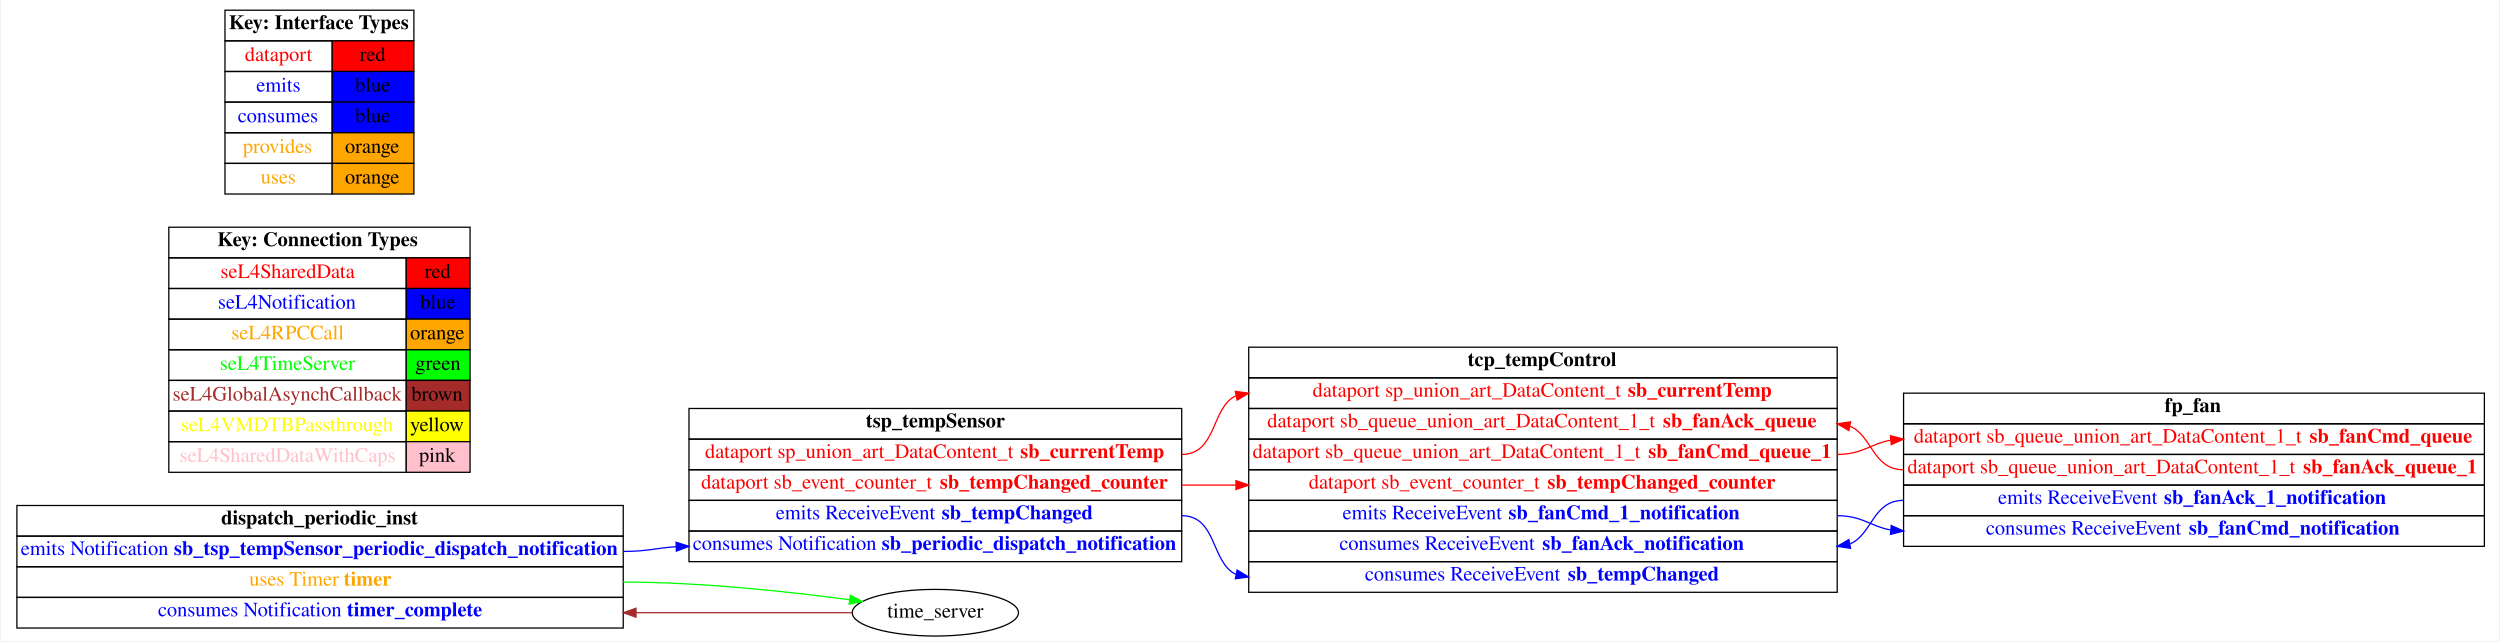
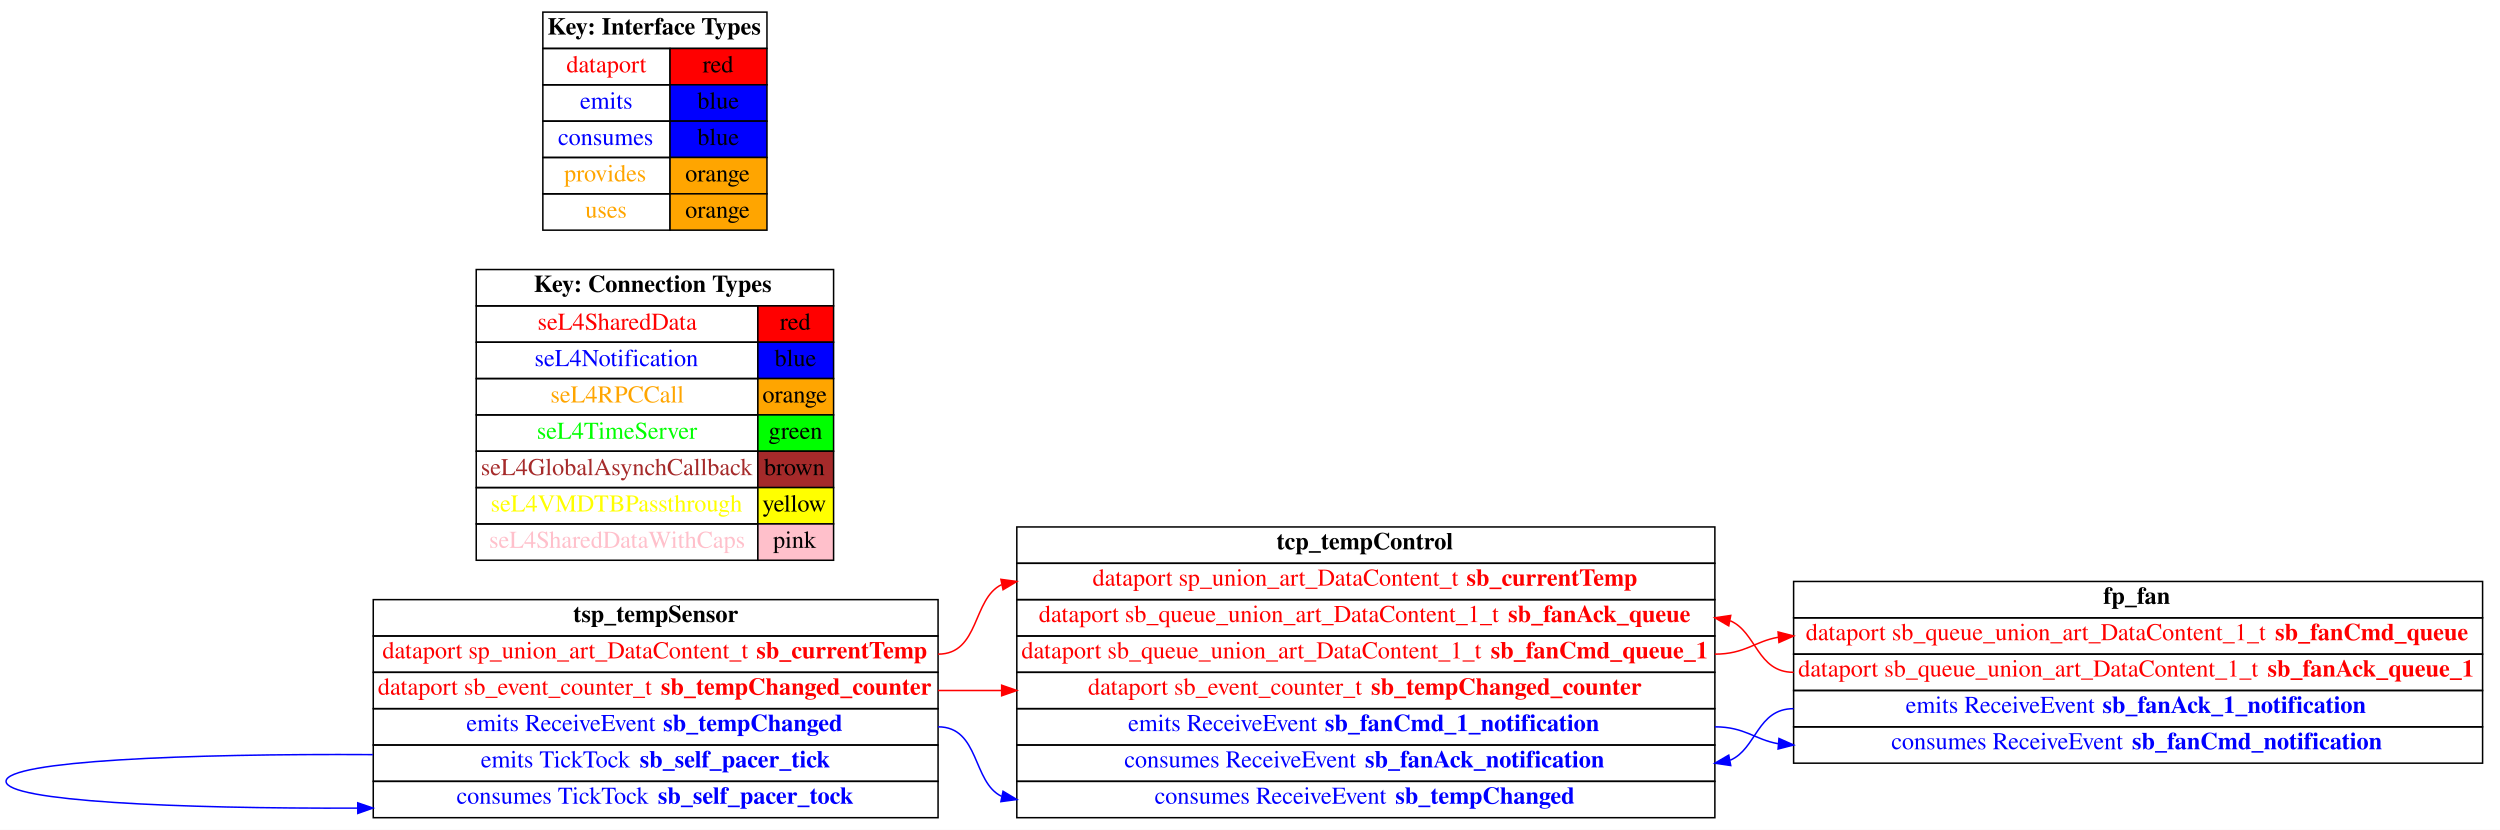
- <svg xmlns="http://www.w3.org/2000/svg" width="1957pt" height="502pt" viewBox="0.00 0.00 1957.00 502.38">
-   <g id="graph0" class="graph" transform="scale(1 1) rotate(0) translate(4 498.3848)">
-     <polygon fill="#ffffff" stroke="transparent" points="-4,4 -4,-498.385 1953,-498.385 1953,4 -4,4" />
+ <svg xmlns="http://www.w3.org/2000/svg" width="1651pt" height="548pt" viewBox="0.00 0.00 1651.00 548.00">
+   <g id="graph0" class="graph" transform="scale(1 1) rotate(0) translate(4 544)">
+     <polygon fill="#ffffff" stroke="transparent" points="-4,4 -4,-544 1647,-544 1647,4 -4,4" />
    <g id="node1" class="node">
-       <polygon fill="none" stroke="#000000" points="535,-154.385 535,-178.385 921,-178.385 921,-154.385 535,-154.385" />
-       <text text-anchor="start" x="673.5" y="-163.585" font-family="Times,serif" font-weight="bold" font-size="16.00" fill="#000000">tsp_tempSensor</text>
-       <polygon fill="none" stroke="#000000" points="535,-130.385 535,-154.385 921,-154.385 921,-130.385 535,-130.385" />
-       <text text-anchor="start" x="547.5" y="-139.585" font-family="Times,serif" font-size="16.00" fill="#ff0000">dataport sp_union_art_DataContent_t </text>
-       <text text-anchor="start" x="794.5" y="-139.585" font-family="Times,serif" font-weight="bold" font-size="16.00" fill="#ff0000">sb_currentTemp</text>
-       <polygon fill="none" stroke="#000000" points="535,-106.385 535,-130.385 921,-130.385 921,-106.385 535,-106.385" />
-       <text text-anchor="start" x="544.5" y="-115.585" font-family="Times,serif" font-size="16.00" fill="#ff0000">dataport sb_event_counter_t </text>
-       <text text-anchor="start" x="731.5" y="-115.585" font-family="Times,serif" font-weight="bold" font-size="16.00" fill="#ff0000">sb_tempChanged_counter</text>
-       <polygon fill="none" stroke="#000000" points="535,-82.385 535,-106.385 921,-106.385 921,-82.385 535,-82.385" />
-       <text text-anchor="start" x="603" y="-91.585" font-family="Times,serif" font-size="16.00" fill="#0000ff">emits ReceiveEvent </text>
-       <text text-anchor="start" x="733" y="-91.585" font-family="Times,serif" font-weight="bold" font-size="16.00" fill="#0000ff">sb_tempChanged</text>
-       <polygon fill="none" stroke="#000000" points="535,-58.385 535,-82.385 921,-82.385 921,-58.385 535,-58.385" />
-       <text text-anchor="start" x="538" y="-67.585" font-family="Times,serif" font-size="16.00" fill="#0000ff">consumes Notification </text>
-       <text text-anchor="start" x="686" y="-67.585" font-family="Times,serif" font-weight="bold" font-size="16.00" fill="#0000ff">sb_periodic_dispatch_notification</text>
+       <polygon fill="none" stroke="#000000" points="242.5,-124 242.5,-148 615.5,-148 615.5,-124 242.5,-124" />
+       <text text-anchor="start" x="374.5" y="-133.2" font-family="Times,serif" font-weight="bold" font-size="16.00" fill="#000000">tsp_tempSensor</text>
+       <polygon fill="none" stroke="#000000" points="242.5,-100 242.5,-124 615.5,-124 615.5,-100 242.5,-100" />
+       <text text-anchor="start" x="248.5" y="-109.2" font-family="Times,serif" font-size="16.00" fill="#ff0000">dataport sp_union_art_DataContent_t </text>
+       <text text-anchor="start" x="495.5" y="-109.2" font-family="Times,serif" font-weight="bold" font-size="16.00" fill="#ff0000">sb_currentTemp</text>
+       <polygon fill="none" stroke="#000000" points="242.5,-76 242.5,-100 615.5,-100 615.5,-76 242.5,-76" />
+       <text text-anchor="start" x="245.5" y="-85.2" font-family="Times,serif" font-size="16.00" fill="#ff0000">dataport sb_event_counter_t </text>
+       <text text-anchor="start" x="432.5" y="-85.2" font-family="Times,serif" font-weight="bold" font-size="16.00" fill="#ff0000">sb_tempChanged_counter</text>
+       <polygon fill="none" stroke="#000000" points="242.5,-52 242.5,-76 615.5,-76 615.5,-52 242.5,-52" />
+       <text text-anchor="start" x="304" y="-61.2" font-family="Times,serif" font-size="16.00" fill="#0000ff">emits ReceiveEvent </text>
+       <text text-anchor="start" x="434" y="-61.2" font-family="Times,serif" font-weight="bold" font-size="16.00" fill="#0000ff">sb_tempChanged</text>
+       <polygon fill="none" stroke="#000000" points="242.5,-28 242.5,-52 615.5,-52 615.5,-28 242.5,-28" />
+       <text text-anchor="start" x="313.5" y="-37.2" font-family="Times,serif" font-size="16.00" fill="#0000ff">emits TickTock </text>
+       <text text-anchor="start" x="418.5" y="-37.2" font-family="Times,serif" font-weight="bold" font-size="16.00" fill="#0000ff">sb_self_pacer_tick</text>
+       <polygon fill="none" stroke="#000000" points="242.5,-4 242.5,-28 615.5,-28 615.5,-4 242.5,-4" />
+       <text text-anchor="start" x="297.5" y="-13.2" font-family="Times,serif" font-size="16.00" fill="#0000ff">consumes TickTock </text>
+       <text text-anchor="start" x="430.5" y="-13.2" font-family="Times,serif" font-weight="bold" font-size="16.00" fill="#0000ff">sb_self_pacer_tock</text>
+     </g>
+     <g id="conn8" class="edge">
+       <path fill="none" stroke="#0000ff" d="M242.274,-45.645C119.268,-46.354 0,-41.545 0,-28 0,-14.825 112.834,-9.916 232.194,-10.309" />
+       <polygon fill="#0000ff" stroke="#0000ff" points="232.258,-13.809 242.274,-10.355 232.29,-6.809 232.258,-13.809" />
    </g>
    <g id="node2" class="node">
-       <polygon fill="none" stroke="#000000" points="973.5,-202.385 973.5,-226.385 1434.5,-226.385 1434.5,-202.385 973.5,-202.385" />
-       <text text-anchor="start" x="1145" y="-211.585" font-family="Times,serif" font-weight="bold" font-size="16.00" fill="#000000">tcp_tempControl</text>
-       <polygon fill="none" stroke="#000000" points="973.5,-178.385 973.5,-202.385 1434.5,-202.385 1434.5,-178.385 973.5,-178.385" />
-       <text text-anchor="start" x="1023.5" y="-187.585" font-family="Times,serif" font-size="16.00" fill="#ff0000">dataport sp_union_art_DataContent_t </text>
-       <text text-anchor="start" x="1270.5" y="-187.585" font-family="Times,serif" font-weight="bold" font-size="16.00" fill="#ff0000">sb_currentTemp</text>
-       <polygon fill="none" stroke="#000000" points="973.5,-154.385 973.5,-178.385 1434.5,-178.385 1434.5,-154.385 973.5,-154.385" />
-       <text text-anchor="start" x="988" y="-163.585" font-family="Times,serif" font-size="16.00" fill="#ff0000">dataport sb_queue_union_art_DataContent_1_t </text>
-       <text text-anchor="start" x="1298" y="-163.585" font-family="Times,serif" font-weight="bold" font-size="16.00" fill="#ff0000">sb_fanAck_queue</text>
-       <polygon fill="none" stroke="#000000" points="973.5,-130.385 973.5,-154.385 1434.5,-154.385 1434.5,-130.385 973.5,-130.385" />
-       <text text-anchor="start" x="976.5" y="-139.585" font-family="Times,serif" font-size="16.00" fill="#ff0000">dataport sb_queue_union_art_DataContent_1_t </text>
-       <text text-anchor="start" x="1286.5" y="-139.585" font-family="Times,serif" font-weight="bold" font-size="16.00" fill="#ff0000">sb_fanCmd_queue_1</text>
-       <polygon fill="none" stroke="#000000" points="973.5,-106.385 973.5,-130.385 1434.5,-130.385 1434.5,-106.385 973.5,-106.385" />
-       <text text-anchor="start" x="1020.5" y="-115.585" font-family="Times,serif" font-size="16.00" fill="#ff0000">dataport sb_event_counter_t </text>
-       <text text-anchor="start" x="1207.5" y="-115.585" font-family="Times,serif" font-weight="bold" font-size="16.00" fill="#ff0000">sb_tempChanged_counter</text>
-       <polygon fill="none" stroke="#000000" points="973.5,-82.385 973.5,-106.385 1434.5,-106.385 1434.5,-82.385 973.5,-82.385" />
-       <text text-anchor="start" x="1047" y="-91.585" font-family="Times,serif" font-size="16.00" fill="#0000ff">emits ReceiveEvent </text>
-       <text text-anchor="start" x="1177" y="-91.585" font-family="Times,serif" font-weight="bold" font-size="16.00" fill="#0000ff">sb_fanCmd_1_notification</text>
-       <polygon fill="none" stroke="#000000" points="973.5,-58.385 973.5,-82.385 1434.5,-82.385 1434.5,-58.385 973.5,-58.385" />
-       <text text-anchor="start" x="1044.5" y="-67.585" font-family="Times,serif" font-size="16.00" fill="#0000ff">consumes ReceiveEvent </text>
-       <text text-anchor="start" x="1203.5" y="-67.585" font-family="Times,serif" font-weight="bold" font-size="16.00" fill="#0000ff">sb_fanAck_notification</text>
-       <polygon fill="none" stroke="#000000" points="973.5,-34.385 973.5,-58.385 1434.5,-58.385 1434.5,-34.385 973.5,-34.385" />
-       <text text-anchor="start" x="1064.5" y="-43.585" font-family="Times,serif" font-size="16.00" fill="#0000ff">consumes ReceiveEvent </text>
-       <text text-anchor="start" x="1223.5" y="-43.585" font-family="Times,serif" font-weight="bold" font-size="16.00" fill="#0000ff">sb_tempChanged</text>
+       <polygon fill="none" stroke="#000000" points="667.5,-172 667.5,-196 1128.5,-196 1128.5,-172 667.5,-172" />
+       <text text-anchor="start" x="839" y="-181.2" font-family="Times,serif" font-weight="bold" font-size="16.00" fill="#000000">tcp_tempControl</text>
+       <polygon fill="none" stroke="#000000" points="667.5,-148 667.5,-172 1128.5,-172 1128.5,-148 667.5,-148" />
+       <text text-anchor="start" x="717.5" y="-157.2" font-family="Times,serif" font-size="16.00" fill="#ff0000">dataport sp_union_art_DataContent_t </text>
+       <text text-anchor="start" x="964.5" y="-157.2" font-family="Times,serif" font-weight="bold" font-size="16.00" fill="#ff0000">sb_currentTemp</text>
+       <polygon fill="none" stroke="#000000" points="667.5,-124 667.5,-148 1128.5,-148 1128.5,-124 667.5,-124" />
+       <text text-anchor="start" x="682" y="-133.2" font-family="Times,serif" font-size="16.00" fill="#ff0000">dataport sb_queue_union_art_DataContent_1_t </text>
+       <text text-anchor="start" x="992" y="-133.2" font-family="Times,serif" font-weight="bold" font-size="16.00" fill="#ff0000">sb_fanAck_queue</text>
+       <polygon fill="none" stroke="#000000" points="667.5,-100 667.5,-124 1128.5,-124 1128.5,-100 667.5,-100" />
+       <text text-anchor="start" x="670.5" y="-109.2" font-family="Times,serif" font-size="16.00" fill="#ff0000">dataport sb_queue_union_art_DataContent_1_t </text>
+       <text text-anchor="start" x="980.5" y="-109.2" font-family="Times,serif" font-weight="bold" font-size="16.00" fill="#ff0000">sb_fanCmd_queue_1</text>
+       <polygon fill="none" stroke="#000000" points="667.5,-76 667.5,-100 1128.5,-100 1128.5,-76 667.5,-76" />
+       <text text-anchor="start" x="714.5" y="-85.2" font-family="Times,serif" font-size="16.00" fill="#ff0000">dataport sb_event_counter_t </text>
+       <text text-anchor="start" x="901.5" y="-85.2" font-family="Times,serif" font-weight="bold" font-size="16.00" fill="#ff0000">sb_tempChanged_counter</text>
+       <polygon fill="none" stroke="#000000" points="667.5,-52 667.5,-76 1128.5,-76 1128.5,-52 667.5,-52" />
+       <text text-anchor="start" x="741" y="-61.2" font-family="Times,serif" font-size="16.00" fill="#0000ff">emits ReceiveEvent </text>
+       <text text-anchor="start" x="871" y="-61.2" font-family="Times,serif" font-weight="bold" font-size="16.00" fill="#0000ff">sb_fanCmd_1_notification</text>
+       <polygon fill="none" stroke="#000000" points="667.5,-28 667.5,-52 1128.5,-52 1128.5,-28 667.5,-28" />
+       <text text-anchor="start" x="738.5" y="-37.2" font-family="Times,serif" font-size="16.00" fill="#0000ff">consumes ReceiveEvent </text>
+       <text text-anchor="start" x="897.5" y="-37.2" font-family="Times,serif" font-weight="bold" font-size="16.00" fill="#0000ff">sb_fanAck_notification</text>
+       <polygon fill="none" stroke="#000000" points="667.5,-4 667.5,-28 1128.5,-28 1128.5,-4 667.5,-4" />
+       <text text-anchor="start" x="758.5" y="-13.2" font-family="Times,serif" font-size="16.00" fill="#0000ff">consumes ReceiveEvent </text>
+       <text text-anchor="start" x="917.5" y="-13.2" font-family="Times,serif" font-weight="bold" font-size="16.00" fill="#0000ff">sb_tempChanged</text>
    </g>
    <g id="conn1" class="edge">
-       <path fill="none" stroke="#ff0000" d="M921,-142.385C948.664,-142.385 943.905,-179.135 963.464,-188.322" />
-       <polygon fill="#ff0000" stroke="#ff0000" points="963,-191.8 973.5,-190.385 964.409,-184.943 963,-191.8" />
+       <path fill="none" stroke="#ff0000" d="M615.5,-112C643.021,-112 638.112,-148.75 657.525,-157.938" />
+       <polygon fill="#ff0000" stroke="#ff0000" points="656.998,-161.403 667.5,-160 658.416,-154.548 656.998,-161.403" />
    </g>
    <g id="conn2" class="edge">
-       <path fill="none" stroke="#0000ff" d="M921,-94.385C948.664,-94.385 943.905,-57.635 963.464,-48.447" />
-       <polygon fill="#0000ff" stroke="#0000ff" points="964.409,-51.826 973.5,-46.385 963,-44.969 964.409,-51.826" />
+       <path fill="none" stroke="#0000ff" d="M615.5,-64C643.021,-64 638.112,-27.25 657.525,-18.062" />
+       <polygon fill="#0000ff" stroke="#0000ff" points="658.416,-21.453 667.5,-16 656.998,-14.598 658.416,-21.453" />
    </g>
    <g id="conn3" class="edge">
-       <path fill="none" stroke="#ff0000" d="M921,-118.385C940.505,-118.385 947.782,-118.385 963.274,-118.385" />
-       <polygon fill="#ff0000" stroke="#ff0000" points="963.5,-121.885 973.5,-118.385 963.5,-114.885 963.5,-121.885" />
+       <path fill="none" stroke="#ff0000" d="M615.5,-88C634.819,-88 642.027,-88 657.372,-88" />
+       <polygon fill="#ff0000" stroke="#ff0000" points="657.5,-91.5 667.5,-88 657.5,-84.5 657.5,-91.5" />
    </g>
    <g id="node3" class="node">
-       <polygon fill="none" stroke="#000000" points="1486.5,-166.385 1486.5,-190.385 1941.5,-190.385 1941.5,-166.385 1486.5,-166.385" />
-       <text text-anchor="start" x="1691" y="-175.585" font-family="Times,serif" font-weight="bold" font-size="16.00" fill="#000000">fp_fan</text>
-       <polygon fill="none" stroke="#000000" points="1486.5,-142.385 1486.5,-166.385 1941.5,-166.385 1941.5,-142.385 1486.5,-142.385" />
-       <text text-anchor="start" x="1494.5" y="-151.585" font-family="Times,serif" font-size="16.00" fill="#ff0000">dataport sb_queue_union_art_DataContent_1_t </text>
-       <text text-anchor="start" x="1804.5" y="-151.585" font-family="Times,serif" font-weight="bold" font-size="16.00" fill="#ff0000">sb_fanCmd_queue</text>
-       <polygon fill="none" stroke="#000000" points="1486.5,-118.385 1486.5,-142.385 1941.5,-142.385 1941.5,-118.385 1486.5,-118.385" />
-       <text text-anchor="start" x="1489.5" y="-127.585" font-family="Times,serif" font-size="16.00" fill="#ff0000">dataport sb_queue_union_art_DataContent_1_t </text>
-       <text text-anchor="start" x="1799.5" y="-127.585" font-family="Times,serif" font-weight="bold" font-size="16.00" fill="#ff0000">sb_fanAck_queue_1</text>
-       <polygon fill="none" stroke="#000000" points="1486.5,-94.385 1486.5,-118.385 1941.5,-118.385 1941.5,-94.385 1486.5,-94.385" />
-       <text text-anchor="start" x="1560.5" y="-103.585" font-family="Times,serif" font-size="16.00" fill="#0000ff">emits ReceiveEvent </text>
-       <text text-anchor="start" x="1690.5" y="-103.585" font-family="Times,serif" font-weight="bold" font-size="16.00" fill="#0000ff">sb_fanAck_1_notification</text>
-       <polygon fill="none" stroke="#000000" points="1486.5,-70.385 1486.5,-94.385 1941.5,-94.385 1941.5,-70.385 1486.5,-70.385" />
-       <text text-anchor="start" x="1551" y="-79.585" font-family="Times,serif" font-size="16.00" fill="#0000ff">consumes ReceiveEvent </text>
-       <text text-anchor="start" x="1710" y="-79.585" font-family="Times,serif" font-weight="bold" font-size="16.00" fill="#0000ff">sb_fanCmd_notification</text>
+       <polygon fill="none" stroke="#000000" points="1180.5,-136 1180.5,-160 1635.5,-160 1635.5,-136 1180.5,-136" />
+       <text text-anchor="start" x="1385" y="-145.2" font-family="Times,serif" font-weight="bold" font-size="16.00" fill="#000000">fp_fan</text>
+       <polygon fill="none" stroke="#000000" points="1180.5,-112 1180.5,-136 1635.5,-136 1635.5,-112 1180.5,-112" />
+       <text text-anchor="start" x="1188.5" y="-121.2" font-family="Times,serif" font-size="16.00" fill="#ff0000">dataport sb_queue_union_art_DataContent_1_t </text>
+       <text text-anchor="start" x="1498.5" y="-121.2" font-family="Times,serif" font-weight="bold" font-size="16.00" fill="#ff0000">sb_fanCmd_queue</text>
+       <polygon fill="none" stroke="#000000" points="1180.5,-88 1180.5,-112 1635.5,-112 1635.5,-88 1180.5,-88" />
+       <text text-anchor="start" x="1183.5" y="-97.2" font-family="Times,serif" font-size="16.00" fill="#ff0000">dataport sb_queue_union_art_DataContent_1_t </text>
+       <text text-anchor="start" x="1493.5" y="-97.2" font-family="Times,serif" font-weight="bold" font-size="16.00" fill="#ff0000">sb_fanAck_queue_1</text>
+       <polygon fill="none" stroke="#000000" points="1180.5,-64 1180.5,-88 1635.5,-88 1635.5,-64 1180.5,-64" />
+       <text text-anchor="start" x="1254.5" y="-73.2" font-family="Times,serif" font-size="16.00" fill="#0000ff">emits ReceiveEvent </text>
+       <text text-anchor="start" x="1384.5" y="-73.2" font-family="Times,serif" font-weight="bold" font-size="16.00" fill="#0000ff">sb_fanAck_1_notification</text>
+       <polygon fill="none" stroke="#000000" points="1180.5,-40 1180.5,-64 1635.5,-64 1635.5,-40 1180.5,-40" />
+       <text text-anchor="start" x="1245" y="-49.2" font-family="Times,serif" font-size="16.00" fill="#0000ff">consumes ReceiveEvent </text>
+       <text text-anchor="start" x="1404" y="-49.2" font-family="Times,serif" font-weight="bold" font-size="16.00" fill="#0000ff">sb_fanCmd_notification</text>
    </g>
    <g id="conn4" class="edge">
-       <path fill="none" stroke="#0000ff" d="M1434.5,-94.385C1454.327,-94.385 1460.769,-85.999 1476.204,-83.248" />
-       <polygon fill="#0000ff" stroke="#0000ff" points="1476.827,-86.708 1486.5,-82.385 1476.243,-79.732 1476.827,-86.708" />
+       <path fill="none" stroke="#0000ff" d="M1128.5,-64C1148.327,-64 1154.769,-55.614 1170.204,-52.863" />
+       <polygon fill="#0000ff" stroke="#0000ff" points="1170.827,-56.323 1180.5,-52 1170.243,-49.348 1170.827,-56.323" />
    </g>
    <g id="conn5" class="edge">
-       <path fill="none" stroke="#ff0000" d="M1434.5,-142.385C1454.327,-142.385 1460.769,-150.77 1476.204,-153.522" />
-       <polygon fill="#ff0000" stroke="#ff0000" points="1476.243,-157.037 1486.5,-154.385 1476.827,-150.062 1476.243,-157.037" />
+       <path fill="none" stroke="#ff0000" d="M1128.5,-112C1148.327,-112 1154.769,-120.385 1170.204,-123.137" />
+       <polygon fill="#ff0000" stroke="#ff0000" points="1170.243,-126.652 1180.5,-124 1170.827,-119.677 1170.243,-126.652" />
    </g>
    <g id="conn6" class="edge">
-       <path fill="none" stroke="#0000ff" d="M1486.5,-106.385C1462.344,-106.385 1462.062,-79.798 1444.62,-72.32" />
-       <polygon fill="#0000ff" stroke="#0000ff" points="1444.979,-68.826 1434.5,-70.385 1443.665,-75.701 1444.979,-68.826" />
+       <path fill="none" stroke="#0000ff" d="M1180.5,-76C1156.344,-76 1156.062,-49.413 1138.62,-41.935" />
+       <polygon fill="#0000ff" stroke="#0000ff" points="1138.979,-38.441 1128.5,-40 1137.665,-45.316 1138.979,-38.441" />
    </g>
    <g id="conn7" class="edge">
-       <path fill="none" stroke="#ff0000" d="M1486.5,-130.385C1462.344,-130.385 1462.062,-156.972 1444.62,-164.449" />
-       <polygon fill="#ff0000" stroke="#ff0000" points="1443.665,-161.069 1434.5,-166.385 1444.979,-167.944 1443.665,-161.069" />
+       <path fill="none" stroke="#ff0000" d="M1180.5,-100C1156.344,-100 1156.062,-126.587 1138.62,-134.065" />
+       <polygon fill="#ff0000" stroke="#ff0000" points="1137.665,-130.684 1128.5,-136 1138.979,-137.559 1137.665,-130.684" />
    </g>
    <g id="node4" class="node">
-       <polygon fill="none" stroke="#000000" points="8.5,-78.385 8.5,-102.385 483.5,-102.385 483.5,-78.385 8.5,-78.385" />
-       <text text-anchor="start" x="168.5" y="-87.585" font-family="Times,serif" font-weight="bold" font-size="16.00" fill="#000000">dispatch_periodic_inst</text>
-       <polygon fill="none" stroke="#000000" points="8.5,-54.385 8.5,-78.385 483.5,-78.385 483.5,-54.385 8.5,-54.385" />
-       <text text-anchor="start" x="11.5" y="-63.585" font-family="Times,serif" font-size="16.00" fill="#0000ff">emits Notification </text>
-       <text text-anchor="start" x="131.5" y="-63.585" font-family="Times,serif" font-weight="bold" font-size="16.00" fill="#0000ff">sb_tsp_tempSensor_periodic_dispatch_notification</text>
-       <polygon fill="none" stroke="#000000" points="8.5,-30.385 8.5,-54.385 483.5,-54.385 483.5,-30.385 8.5,-30.385" />
-       <text text-anchor="start" x="190.5" y="-39.585" font-family="Times,serif" font-size="16.00" fill="#ffa500">uses Timer </text>
-       <text text-anchor="start" x="264.5" y="-39.585" font-family="Times,serif" font-weight="bold" font-size="16.00" fill="#ffa500">timer</text>
-       <polygon fill="none" stroke="#000000" points="8.5,-6.385 8.5,-30.385 483.5,-30.385 483.5,-6.385 8.5,-6.385" />
-       <text text-anchor="start" x="119" y="-15.585" font-family="Times,serif" font-size="16.00" fill="#0000ff">consumes Notification </text>
-       <text text-anchor="start" x="267" y="-15.585" font-family="Times,serif" font-weight="bold" font-size="16.00" fill="#0000ff">timer_complete</text>
-     </g>
-     <g id="conn8" class="edge">
-       <path fill="none" stroke="#0000ff" d="M483.5,-66.385C502.691,-66.385 509.742,-69.18 524.95,-70.097" />
-       <polygon fill="#0000ff" stroke="#0000ff" points="524.904,-73.597 535,-70.385 525.104,-66.6 524.904,-73.597" />
-     </g>
-     <g id="node7" class="node">
-       <ellipse fill="none" stroke="#000000" cx="728" cy="-18.385" rx="65.108" ry="18.27" />
-       <text text-anchor="middle" x="728" y="-14.585" font-family="Times,serif" font-size="16.00" fill="#000000">time_server</text>
-     </g>
-     <g id="conn9" class="edge">
-       <path fill="none" stroke="#00ff00" d="M483.5,-42.385C543.628,-42.385 611.676,-35.107 660.689,-28.567" />
-       <polygon fill="#00ff00" stroke="#00ff00" points="661.412,-32.001 670.85,-27.185 660.469,-25.065 661.412,-32.001" />
+       <polygon fill="none" stroke="#000000" points="310.5,-342 310.5,-366 546.5,-366 546.5,-342 310.5,-342" />
+       <text text-anchor="start" x="348.5" y="-351.2" font-family="Times,serif" font-weight="bold" font-size="16.00" fill="#000000">Key: Connection Types</text>
+       <polygon fill="none" stroke="#000000" points="310.5,-318 310.5,-342 496.5,-342 496.5,-318 310.5,-318" />
+       <text text-anchor="start" x="351" y="-326.2" font-family="Times,serif" font-size="16.00" fill="#ff0000">seL4SharedData</text>
+       <polygon fill="#ff0000" stroke="transparent" points="496.5,-318 496.5,-342 546.5,-342 546.5,-318 496.5,-318" />
+       <polygon fill="none" stroke="#000000" points="496.5,-318 496.5,-342 546.5,-342 546.5,-318 496.5,-318" />
+       <text text-anchor="start" x="511" y="-326.2" font-family="Times,serif" font-size="16.00" fill="#000000">red</text>
+       <polygon fill="none" stroke="#000000" points="310.5,-294 310.5,-318 496.5,-318 496.5,-294 310.5,-294" />
+       <text text-anchor="start" x="349" y="-302.2" font-family="Times,serif" font-size="16.00" fill="#0000ff">seL4Notification</text>
+       <polygon fill="#0000ff" stroke="transparent" points="496.5,-294 496.5,-318 546.5,-318 546.5,-294 496.5,-294" />
+       <polygon fill="none" stroke="#000000" points="496.5,-294 496.5,-318 546.5,-318 546.5,-294 496.5,-294" />
+       <text text-anchor="start" x="507.5" y="-302.2" font-family="Times,serif" font-size="16.00" fill="#000000">blue</text>
+       <polygon fill="none" stroke="#000000" points="310.5,-270 310.5,-294 496.5,-294 496.5,-270 310.5,-270" />
+       <text text-anchor="start" x="359.5" y="-278.2" font-family="Times,serif" font-size="16.00" fill="#ffa500">seL4RPCCall</text>
+       <polygon fill="#ffa500" stroke="transparent" points="496.5,-270 496.5,-294 546.5,-294 546.5,-270 496.5,-270" />
+       <polygon fill="none" stroke="#000000" points="496.5,-270 496.5,-294 546.5,-294 546.5,-270 496.5,-270" />
+       <text text-anchor="start" x="499.5" y="-278.2" font-family="Times,serif" font-size="16.00" fill="#000000">orange</text>
+       <polygon fill="none" stroke="#000000" points="310.5,-246 310.5,-270 496.5,-270 496.5,-246 310.5,-246" />
+       <text text-anchor="start" x="350.5" y="-254.2" font-family="Times,serif" font-size="16.00" fill="#00ff00">seL4TimeServer</text>
+       <polygon fill="#00ff00" stroke="transparent" points="496.5,-246 496.5,-270 546.5,-270 546.5,-246 496.5,-246" />
+       <polygon fill="none" stroke="#000000" points="496.5,-246 496.5,-270 546.5,-270 546.5,-246 496.5,-246" />
+       <text text-anchor="start" x="503.5" y="-254.2" font-family="Times,serif" font-size="16.00" fill="#000000">green</text>
+       <polygon fill="none" stroke="#000000" points="310.5,-222 310.5,-246 496.5,-246 496.5,-222 310.5,-222" />
+       <text text-anchor="start" x="313.5" y="-230.2" font-family="Times,serif" font-size="16.00" fill="#a52a2a">seL4GlobalAsynchCallback</text>
+       <polygon fill="#a52a2a" stroke="transparent" points="496.5,-222 496.5,-246 546.5,-246 546.5,-222 496.5,-222" />
+       <polygon fill="none" stroke="#000000" points="496.5,-222 496.5,-246 546.5,-246 546.5,-222 496.5,-222" />
+       <text text-anchor="start" x="500.5" y="-230.2" font-family="Times,serif" font-size="16.00" fill="#000000">brown</text>
+       <polygon fill="none" stroke="#000000" points="310.5,-198 310.5,-222 496.5,-222 496.5,-198 310.5,-198" />
+       <text text-anchor="start" x="320" y="-206.2" font-family="Times,serif" font-size="16.00" fill="#ffff00">seL4VMDTBPassthrough</text>
+       <polygon fill="#ffff00" stroke="transparent" points="496.5,-198 496.5,-222 546.5,-222 546.5,-198 496.5,-198" />
+       <polygon fill="none" stroke="#000000" points="496.5,-198 496.5,-222 546.5,-222 546.5,-198 496.5,-198" />
+       <text text-anchor="start" x="499.5" y="-206.2" font-family="Times,serif" font-size="16.00" fill="#000000">yellow</text>
+       <polygon fill="none" stroke="#000000" points="310.5,-174 310.5,-198 496.5,-198 496.5,-174 310.5,-174" />
+       <text text-anchor="start" x="319" y="-182.2" font-family="Times,serif" font-size="16.00" fill="#ffc0cb">seL4SharedDataWithCaps</text>
+       <polygon fill="#ffc0cb" stroke="transparent" points="496.5,-174 496.5,-198 546.5,-198 546.5,-174 496.5,-174" />
+       <polygon fill="none" stroke="#000000" points="496.5,-174 496.5,-198 546.5,-198 546.5,-174 496.5,-174" />
+       <text text-anchor="start" x="506.5" y="-182.2" font-family="Times,serif" font-size="16.00" fill="#000000">pink</text>
    </g>
    <g id="node5" class="node">
-       <polygon fill="none" stroke="#000000" points="127.5,-296.385 127.5,-320.385 363.5,-320.385 363.5,-296.385 127.5,-296.385" />
-       <text text-anchor="start" x="165.5" y="-305.585" font-family="Times,serif" font-weight="bold" font-size="16.00" fill="#000000">Key: Connection Types</text>
-       <polygon fill="none" stroke="#000000" points="127.5,-272.385 127.5,-296.385 313.5,-296.385 313.5,-272.385 127.5,-272.385" />
-       <text text-anchor="start" x="168" y="-280.585" font-family="Times,serif" font-size="16.00" fill="#ff0000">seL4SharedData</text>
-       <polygon fill="#ff0000" stroke="transparent" points="313.5,-272.385 313.5,-296.385 363.5,-296.385 363.5,-272.385 313.5,-272.385" />
-       <polygon fill="none" stroke="#000000" points="313.5,-272.385 313.5,-296.385 363.5,-296.385 363.5,-272.385 313.5,-272.385" />
-       <text text-anchor="start" x="328" y="-280.585" font-family="Times,serif" font-size="16.00" fill="#000000">red</text>
-       <polygon fill="none" stroke="#000000" points="127.5,-248.385 127.5,-272.385 313.5,-272.385 313.5,-248.385 127.5,-248.385" />
-       <text text-anchor="start" x="166" y="-256.585" font-family="Times,serif" font-size="16.00" fill="#0000ff">seL4Notification</text>
-       <polygon fill="#0000ff" stroke="transparent" points="313.5,-248.385 313.5,-272.385 363.5,-272.385 363.5,-248.385 313.5,-248.385" />
-       <polygon fill="none" stroke="#000000" points="313.5,-248.385 313.5,-272.385 363.5,-272.385 363.5,-248.385 313.5,-248.385" />
-       <text text-anchor="start" x="324.5" y="-256.585" font-family="Times,serif" font-size="16.00" fill="#000000">blue</text>
-       <polygon fill="none" stroke="#000000" points="127.5,-224.385 127.5,-248.385 313.5,-248.385 313.5,-224.385 127.5,-224.385" />
-       <text text-anchor="start" x="176.5" y="-232.585" font-family="Times,serif" font-size="16.00" fill="#ffa500">seL4RPCCall</text>
-       <polygon fill="#ffa500" stroke="transparent" points="313.5,-224.385 313.5,-248.385 363.5,-248.385 363.5,-224.385 313.5,-224.385" />
-       <polygon fill="none" stroke="#000000" points="313.5,-224.385 313.5,-248.385 363.5,-248.385 363.5,-224.385 313.5,-224.385" />
-       <text text-anchor="start" x="316.5" y="-232.585" font-family="Times,serif" font-size="16.00" fill="#000000">orange</text>
-       <polygon fill="none" stroke="#000000" points="127.5,-200.385 127.5,-224.385 313.5,-224.385 313.5,-200.385 127.5,-200.385" />
-       <text text-anchor="start" x="167.5" y="-208.585" font-family="Times,serif" font-size="16.00" fill="#00ff00">seL4TimeServer</text>
-       <polygon fill="#00ff00" stroke="transparent" points="313.5,-200.385 313.5,-224.385 363.5,-224.385 363.5,-200.385 313.5,-200.385" />
-       <polygon fill="none" stroke="#000000" points="313.5,-200.385 313.5,-224.385 363.5,-224.385 363.5,-200.385 313.5,-200.385" />
-       <text text-anchor="start" x="320.5" y="-208.585" font-family="Times,serif" font-size="16.00" fill="#000000">green</text>
-       <polygon fill="none" stroke="#000000" points="127.5,-176.385 127.5,-200.385 313.5,-200.385 313.5,-176.385 127.5,-176.385" />
-       <text text-anchor="start" x="130.5" y="-184.585" font-family="Times,serif" font-size="16.00" fill="#a52a2a">seL4GlobalAsynchCallback</text>
-       <polygon fill="#a52a2a" stroke="transparent" points="313.5,-176.385 313.5,-200.385 363.5,-200.385 363.5,-176.385 313.5,-176.385" />
-       <polygon fill="none" stroke="#000000" points="313.5,-176.385 313.5,-200.385 363.5,-200.385 363.5,-176.385 313.5,-176.385" />
-       <text text-anchor="start" x="317.5" y="-184.585" font-family="Times,serif" font-size="16.00" fill="#000000">brown</text>
-       <polygon fill="none" stroke="#000000" points="127.5,-152.385 127.5,-176.385 313.5,-176.385 313.5,-152.385 127.5,-152.385" />
-       <text text-anchor="start" x="137" y="-160.585" font-family="Times,serif" font-size="16.00" fill="#ffff00">seL4VMDTBPassthrough</text>
-       <polygon fill="#ffff00" stroke="transparent" points="313.5,-152.385 313.5,-176.385 363.5,-176.385 363.5,-152.385 313.5,-152.385" />
-       <polygon fill="none" stroke="#000000" points="313.5,-152.385 313.5,-176.385 363.5,-176.385 363.5,-152.385 313.5,-152.385" />
-       <text text-anchor="start" x="316.5" y="-160.585" font-family="Times,serif" font-size="16.00" fill="#000000">yellow</text>
-       <polygon fill="none" stroke="#000000" points="127.5,-128.385 127.5,-152.385 313.5,-152.385 313.5,-128.385 127.5,-128.385" />
-       <text text-anchor="start" x="136" y="-136.585" font-family="Times,serif" font-size="16.00" fill="#ffc0cb">seL4SharedDataWithCaps</text>
-       <polygon fill="#ffc0cb" stroke="transparent" points="313.5,-128.385 313.5,-152.385 363.5,-152.385 363.5,-128.385 313.5,-128.385" />
-       <polygon fill="none" stroke="#000000" points="313.5,-128.385 313.5,-152.385 363.5,-152.385 363.5,-128.385 313.5,-128.385" />
-       <text text-anchor="start" x="323.5" y="-136.585" font-family="Times,serif" font-size="16.00" fill="#000000">pink</text>
-     </g>
-     <g id="node6" class="node">
-       <polygon fill="none" stroke="#000000" points="171.5,-466.385 171.5,-490.385 319.5,-490.385 319.5,-466.385 171.5,-466.385" />
-       <text text-anchor="start" x="174.5" y="-475.585" font-family="Times,serif" font-weight="bold" font-size="16.00" fill="#000000">Key: Interface Types</text>
-       <polygon fill="none" stroke="#000000" points="171.5,-442.385 171.5,-466.385 255.5,-466.385 255.5,-442.385 171.5,-442.385" />
-       <text text-anchor="start" x="187" y="-450.585" font-family="Times,serif" font-size="16.00" fill="#ff0000">dataport</text>
-       <polygon fill="#ff0000" stroke="transparent" points="255.5,-442.385 255.5,-466.385 319.5,-466.385 319.5,-442.385 255.5,-442.385" />
-       <polygon fill="none" stroke="#000000" points="255.5,-442.385 255.5,-466.385 319.5,-466.385 319.5,-442.385 255.5,-442.385" />
-       <text text-anchor="start" x="277" y="-450.585" font-family="Times,serif" font-size="16.00" fill="#000000">red</text>
-       <polygon fill="none" stroke="#000000" points="171.5,-418.385 171.5,-442.385 255.5,-442.385 255.5,-418.385 171.5,-418.385" />
-       <text text-anchor="start" x="196" y="-426.585" font-family="Times,serif" font-size="16.00" fill="#0000ff">emits</text>
-       <polygon fill="#0000ff" stroke="transparent" points="255.5,-418.385 255.5,-442.385 319.5,-442.385 319.5,-418.385 255.5,-418.385" />
-       <polygon fill="none" stroke="#000000" points="255.5,-418.385 255.5,-442.385 319.5,-442.385 319.5,-418.385 255.5,-418.385" />
-       <text text-anchor="start" x="273.5" y="-426.585" font-family="Times,serif" font-size="16.00" fill="#000000">blue</text>
-       <polygon fill="none" stroke="#000000" points="171.5,-394.385 171.5,-418.385 255.5,-418.385 255.5,-394.385 171.5,-394.385" />
-       <text text-anchor="start" x="181.5" y="-402.585" font-family="Times,serif" font-size="16.00" fill="#0000ff">consumes</text>
-       <polygon fill="#0000ff" stroke="transparent" points="255.5,-394.385 255.5,-418.385 319.5,-418.385 319.5,-394.385 255.5,-394.385" />
-       <polygon fill="none" stroke="#000000" points="255.5,-394.385 255.5,-418.385 319.5,-418.385 319.5,-394.385 255.5,-394.385" />
-       <text text-anchor="start" x="273.5" y="-402.585" font-family="Times,serif" font-size="16.00" fill="#000000">blue</text>
-       <polygon fill="none" stroke="#000000" points="171.5,-370.385 171.5,-394.385 255.5,-394.385 255.5,-370.385 171.5,-370.385" />
-       <text text-anchor="start" x="185.5" y="-378.585" font-family="Times,serif" font-size="16.00" fill="#ffa500">provides</text>
-       <polygon fill="#ffa500" stroke="transparent" points="255.5,-370.385 255.5,-394.385 319.5,-394.385 319.5,-370.385 255.5,-370.385" />
-       <polygon fill="none" stroke="#000000" points="255.5,-370.385 255.5,-394.385 319.5,-394.385 319.5,-370.385 255.5,-370.385" />
-       <text text-anchor="start" x="265.5" y="-378.585" font-family="Times,serif" font-size="16.00" fill="#000000">orange</text>
-       <polygon fill="none" stroke="#000000" points="171.5,-346.385 171.5,-370.385 255.5,-370.385 255.5,-346.385 171.5,-346.385" />
-       <text text-anchor="start" x="199.5" y="-354.585" font-family="Times,serif" font-size="16.00" fill="#ffa500">uses</text>
-       <polygon fill="#ffa500" stroke="transparent" points="255.5,-346.385 255.5,-370.385 319.5,-370.385 319.5,-346.385 255.5,-346.385" />
-       <polygon fill="none" stroke="#000000" points="255.5,-346.385 255.5,-370.385 319.5,-370.385 319.5,-346.385 255.5,-346.385" />
-       <text text-anchor="start" x="265.5" y="-354.585" font-family="Times,serif" font-size="16.00" fill="#000000">orange</text>
-     </g>
-     <g id="conn10" class="edge">
-       <path fill="none" stroke="#a52a2a" d="M662.88,-18.385C616.314,-18.385 551.828,-18.385 493.548,-18.385" />
-       <polygon fill="#a52a2a" stroke="#a52a2a" points="493.5,-14.885 483.5,-18.385 493.5,-21.885 493.5,-14.885" />
+       <polygon fill="none" stroke="#000000" points="354.5,-512 354.5,-536 502.5,-536 502.5,-512 354.5,-512" />
+       <text text-anchor="start" x="357.5" y="-521.2" font-family="Times,serif" font-weight="bold" font-size="16.00" fill="#000000">Key: Interface Types</text>
+       <polygon fill="none" stroke="#000000" points="354.5,-488 354.5,-512 438.5,-512 438.5,-488 354.5,-488" />
+       <text text-anchor="start" x="370" y="-496.2" font-family="Times,serif" font-size="16.00" fill="#ff0000">dataport</text>
+       <polygon fill="#ff0000" stroke="transparent" points="438.5,-488 438.5,-512 502.5,-512 502.5,-488 438.5,-488" />
+       <polygon fill="none" stroke="#000000" points="438.5,-488 438.5,-512 502.5,-512 502.5,-488 438.5,-488" />
+       <text text-anchor="start" x="460" y="-496.2" font-family="Times,serif" font-size="16.00" fill="#000000">red</text>
+       <polygon fill="none" stroke="#000000" points="354.5,-464 354.5,-488 438.5,-488 438.5,-464 354.5,-464" />
+       <text text-anchor="start" x="379" y="-472.2" font-family="Times,serif" font-size="16.00" fill="#0000ff">emits</text>
+       <polygon fill="#0000ff" stroke="transparent" points="438.5,-464 438.5,-488 502.5,-488 502.5,-464 438.5,-464" />
+       <polygon fill="none" stroke="#000000" points="438.5,-464 438.5,-488 502.5,-488 502.5,-464 438.5,-464" />
+       <text text-anchor="start" x="456.5" y="-472.2" font-family="Times,serif" font-size="16.00" fill="#000000">blue</text>
+       <polygon fill="none" stroke="#000000" points="354.5,-440 354.5,-464 438.5,-464 438.5,-440 354.5,-440" />
+       <text text-anchor="start" x="364.5" y="-448.2" font-family="Times,serif" font-size="16.00" fill="#0000ff">consumes</text>
+       <polygon fill="#0000ff" stroke="transparent" points="438.5,-440 438.5,-464 502.5,-464 502.5,-440 438.5,-440" />
+       <polygon fill="none" stroke="#000000" points="438.5,-440 438.5,-464 502.5,-464 502.5,-440 438.5,-440" />
+       <text text-anchor="start" x="456.5" y="-448.2" font-family="Times,serif" font-size="16.00" fill="#000000">blue</text>
+       <polygon fill="none" stroke="#000000" points="354.5,-416 354.5,-440 438.5,-440 438.5,-416 354.5,-416" />
+       <text text-anchor="start" x="368.5" y="-424.2" font-family="Times,serif" font-size="16.00" fill="#ffa500">provides</text>
+       <polygon fill="#ffa500" stroke="transparent" points="438.5,-416 438.5,-440 502.5,-440 502.5,-416 438.5,-416" />
+       <polygon fill="none" stroke="#000000" points="438.5,-416 438.5,-440 502.5,-440 502.5,-416 438.5,-416" />
+       <text text-anchor="start" x="448.5" y="-424.2" font-family="Times,serif" font-size="16.00" fill="#000000">orange</text>
+       <polygon fill="none" stroke="#000000" points="354.5,-392 354.5,-416 438.5,-416 438.5,-392 354.5,-392" />
+       <text text-anchor="start" x="382.5" y="-400.2" font-family="Times,serif" font-size="16.00" fill="#ffa500">uses</text>
+       <polygon fill="#ffa500" stroke="transparent" points="438.5,-392 438.5,-416 502.5,-416 502.5,-392 438.5,-392" />
+       <polygon fill="none" stroke="#000000" points="438.5,-392 438.5,-416 502.5,-416 502.5,-392 438.5,-392" />
+       <text text-anchor="start" x="448.5" y="-400.2" font-family="Times,serif" font-size="16.00" fill="#000000">orange</text>
    </g>
  </g>
</svg>
